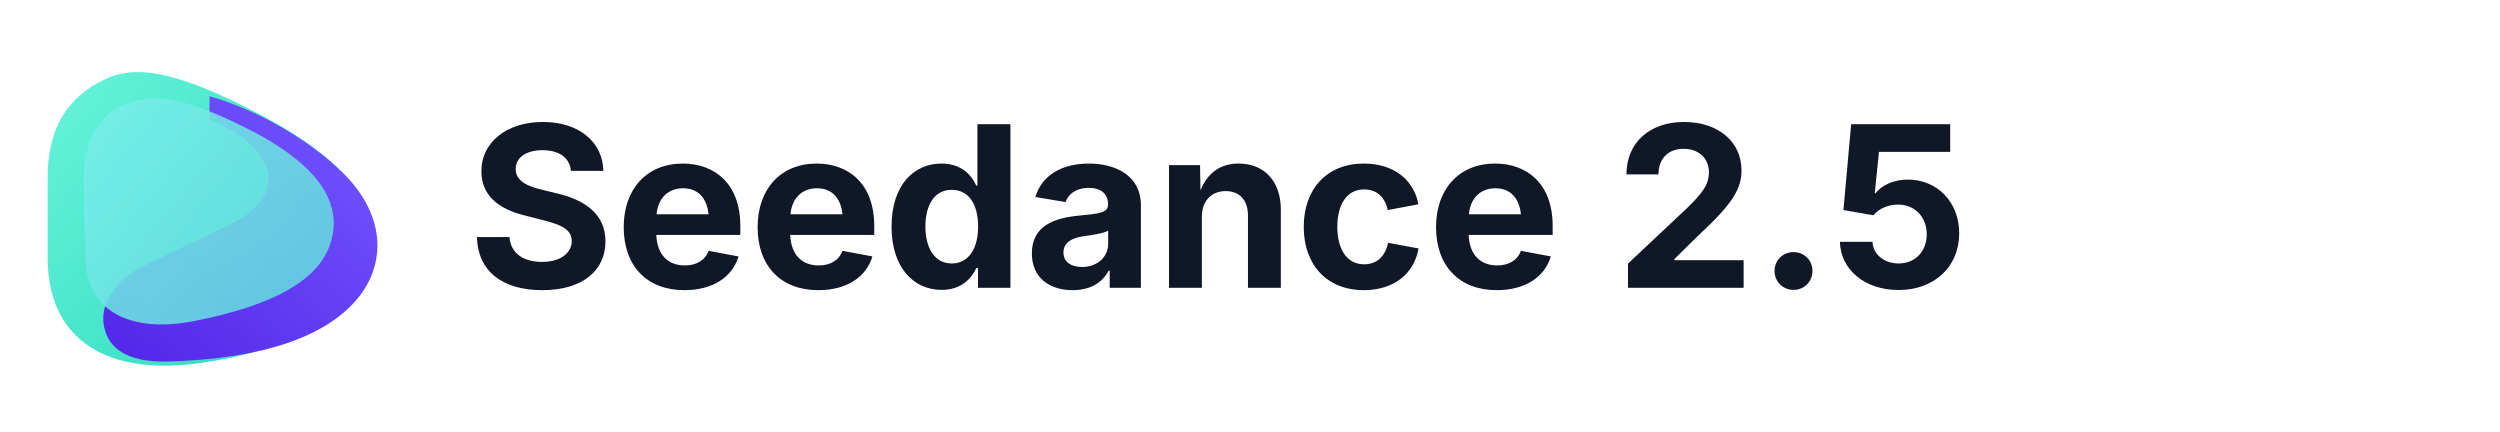
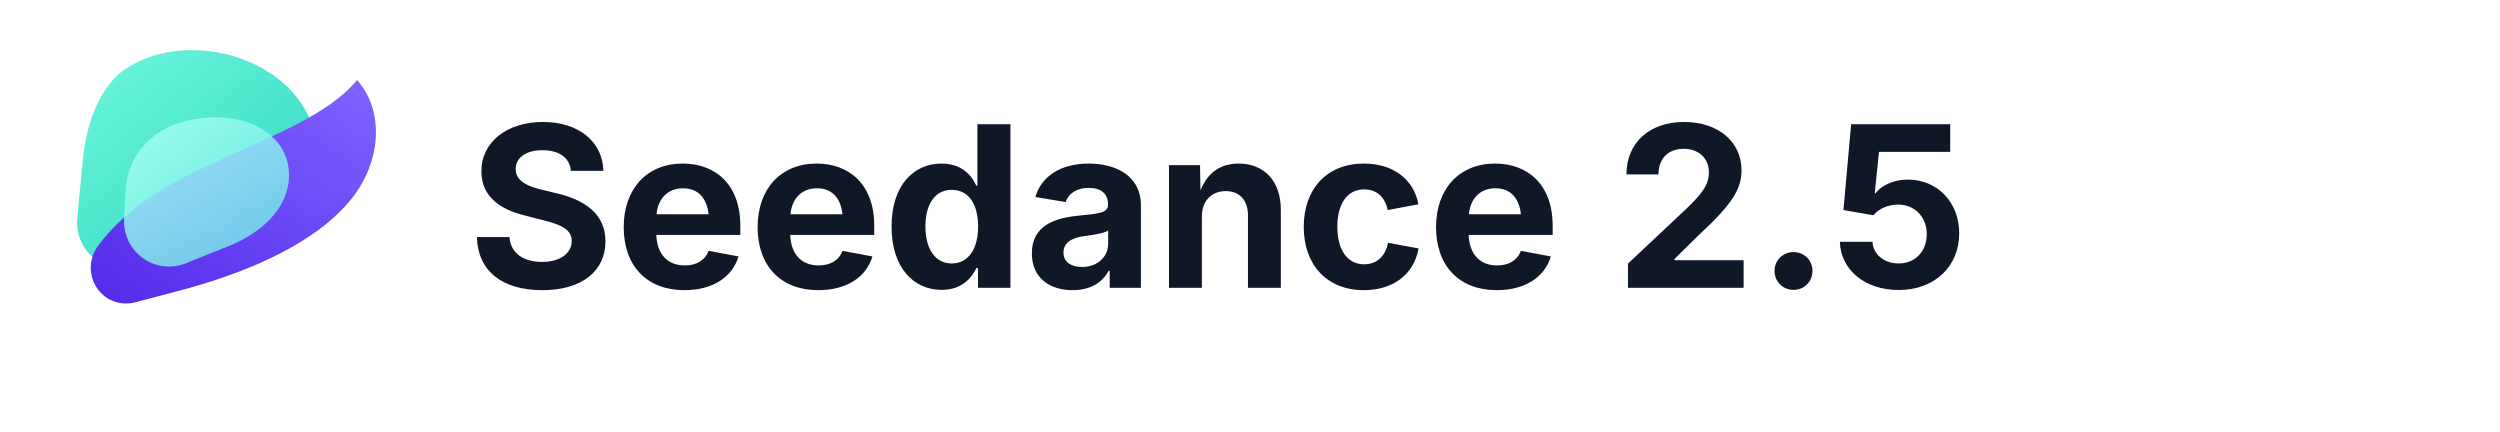
<svg xmlns="http://www.w3.org/2000/svg" width="278" height="48" viewBox="0 0 278 48" role="img" aria-labelledby="title desc">
  <defs>
-     <linearGradient id="seedance-lockup-a" x1="4" y1="10" x2="39" y2="40" gradientUnits="userSpaceOnUse">
-       <stop offset="0" stop-color="#67F4DC" />
-       <stop offset="1" stop-color="#28D7B8" />
+     <linearGradient id="seedance-lockup-a" x1="8" y1="8" x2="35" y2="42" gradientUnits="userSpaceOnUse">
+       <stop offset="0" stop-color="#6AF5DC" />
+       <stop offset="1" stop-color="#1DCDB6" />
    </linearGradient>
-     <linearGradient id="seedance-lockup-b" x1="43" y1="13" x2="17" y2="43" gradientUnits="userSpaceOnUse">
-       <stop offset="0" stop-color="#7357FF" />
-       <stop offset="1" stop-color="#5427EA" />
+     <linearGradient id="seedance-lockup-b" x1="38" y1="7" x2="13" y2="42" gradientUnits="userSpaceOnUse">
+       <stop offset="0" stop-color="#7F62FF" />
+       <stop offset="1" stop-color="#4E22E8" />
    </linearGradient>
-     <linearGradient id="seedance-lockup-c" x1="9" y1="14" x2="33" y2="34" gradientUnits="userSpaceOnUse">
-       <stop offset="0" stop-color="#77EFE8" />
-       <stop offset="1" stop-color="#64D7DF" />
+     <linearGradient id="seedance-lockup-c" x1="18" y1="15" x2="32" y2="33" gradientUnits="userSpaceOnUse">
+       <stop offset="0" stop-color="#A1FFF1" />
+       <stop offset="1" stop-color="#65DEE6" />
    </linearGradient>
  </defs>
-   <path d="M11.7 8.8c4-2 9.6.1 16 3.3 8.7 4.4 14.9 9.6 13.7 16.3-1.1 6-7.9 10.3-18.7 11.9C11.8 42 5.3 37.7 5.3 28.7v-9c0-5.3 2.1-8.9 6.4-10.9Z" fill="url(#seedance-lockup-a)" />
-   <path d="M23.3 10.7c4.9 1.4 10.9 4.6 15 8.7s4.9 9.3 1.7 13.5c-3.5 4.5-10.7 7-21.3 7.3-3.8.1-6.3-1-7-3.4-.9-2.7 1-5.8 4.8-7.5l9-4.3c4.2-2 5.5-5 3.3-7.9-1.1-1.5-3-2.8-5.5-3.8v-2.6Z" fill="url(#seedance-lockup-b)" />
-   <path d="M15 11.2c3.5-.9 7.8.7 12.9 3.3 6.2 3.2 10.2 7.2 9 12-1.1 4.7-6.7 7.5-15.3 9.2-7.1 1.4-12-1.1-12.1-7l-.2-8c-.2-5 1.8-8.5 5.7-9.5Z" fill="url(#seedance-lockup-c)" opacity=".88" />
+   <path d="M13.1 8.3c6.2-5.1 17.6-2.7 21.1 4.4 2.3 4.7-.2 8.8-6.9 11.8l-11.4 4.9c-3.7 1.6-7.7-1.2-7.3-5.2l.6-6.3c.4-4.2 1.7-7.4 3.9-9.6Z" fill="url(#seedance-lockup-a)" />
+   <path d="M39.7 8.9c2.9 3.2 2.8 8.6-.3 12.8-3.5 4.7-10.6 8.4-20.5 10.9l-3.8 1c-3.8 1-6.5-3.3-4.1-6.4 2.5-3.3 6.3-6.1 11.5-8.5l8.3-3.8c4.3-2 7.3-4 8.9-6Z" fill="url(#seedance-lockup-b)" />
+   <path d="M20.5 13.5c6-1.5 11.1.9 11.6 5.3.4 3.6-2.3 6.9-7 8.7l-4.5 1.8c-3.4 1.3-7-1.3-6.8-5l.2-3.5c.3-3.3 2.6-6.3 6.5-7.3Z" fill="url(#seedance-lockup-c)" opacity=".82" />
  <text x="52" y="32" fill="#101828" font-family="Inter, ui-sans-serif, system-ui, -apple-system, BlinkMacSystemFont, Segoe UI, sans-serif" font-size="25" font-weight="720" letter-spacing="0">Seedance 2.5</text>
</svg>
